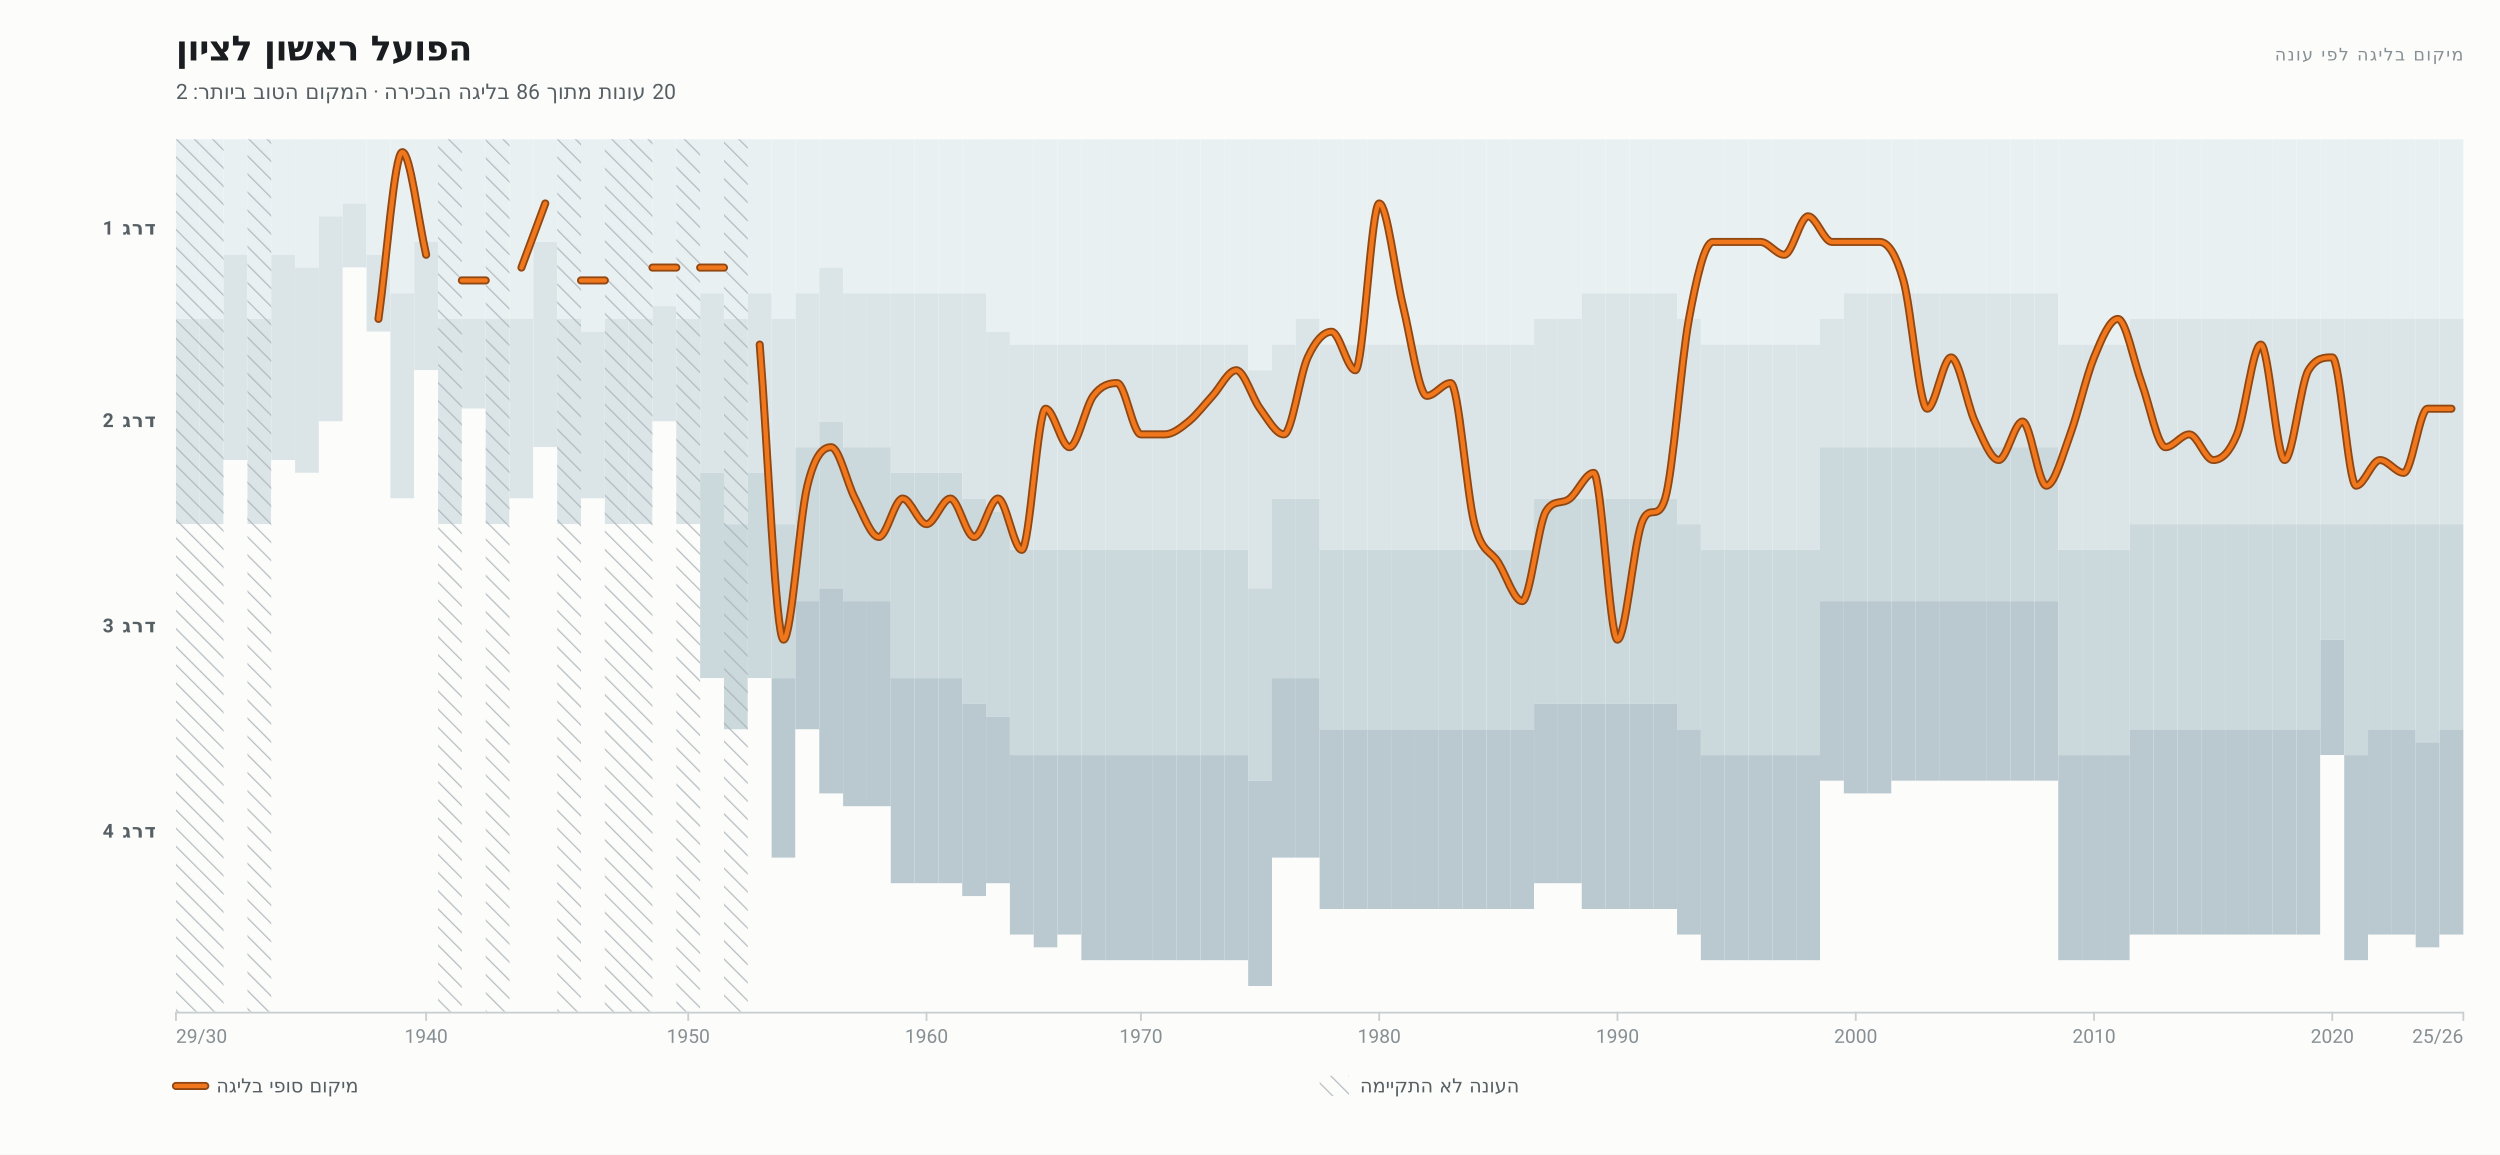
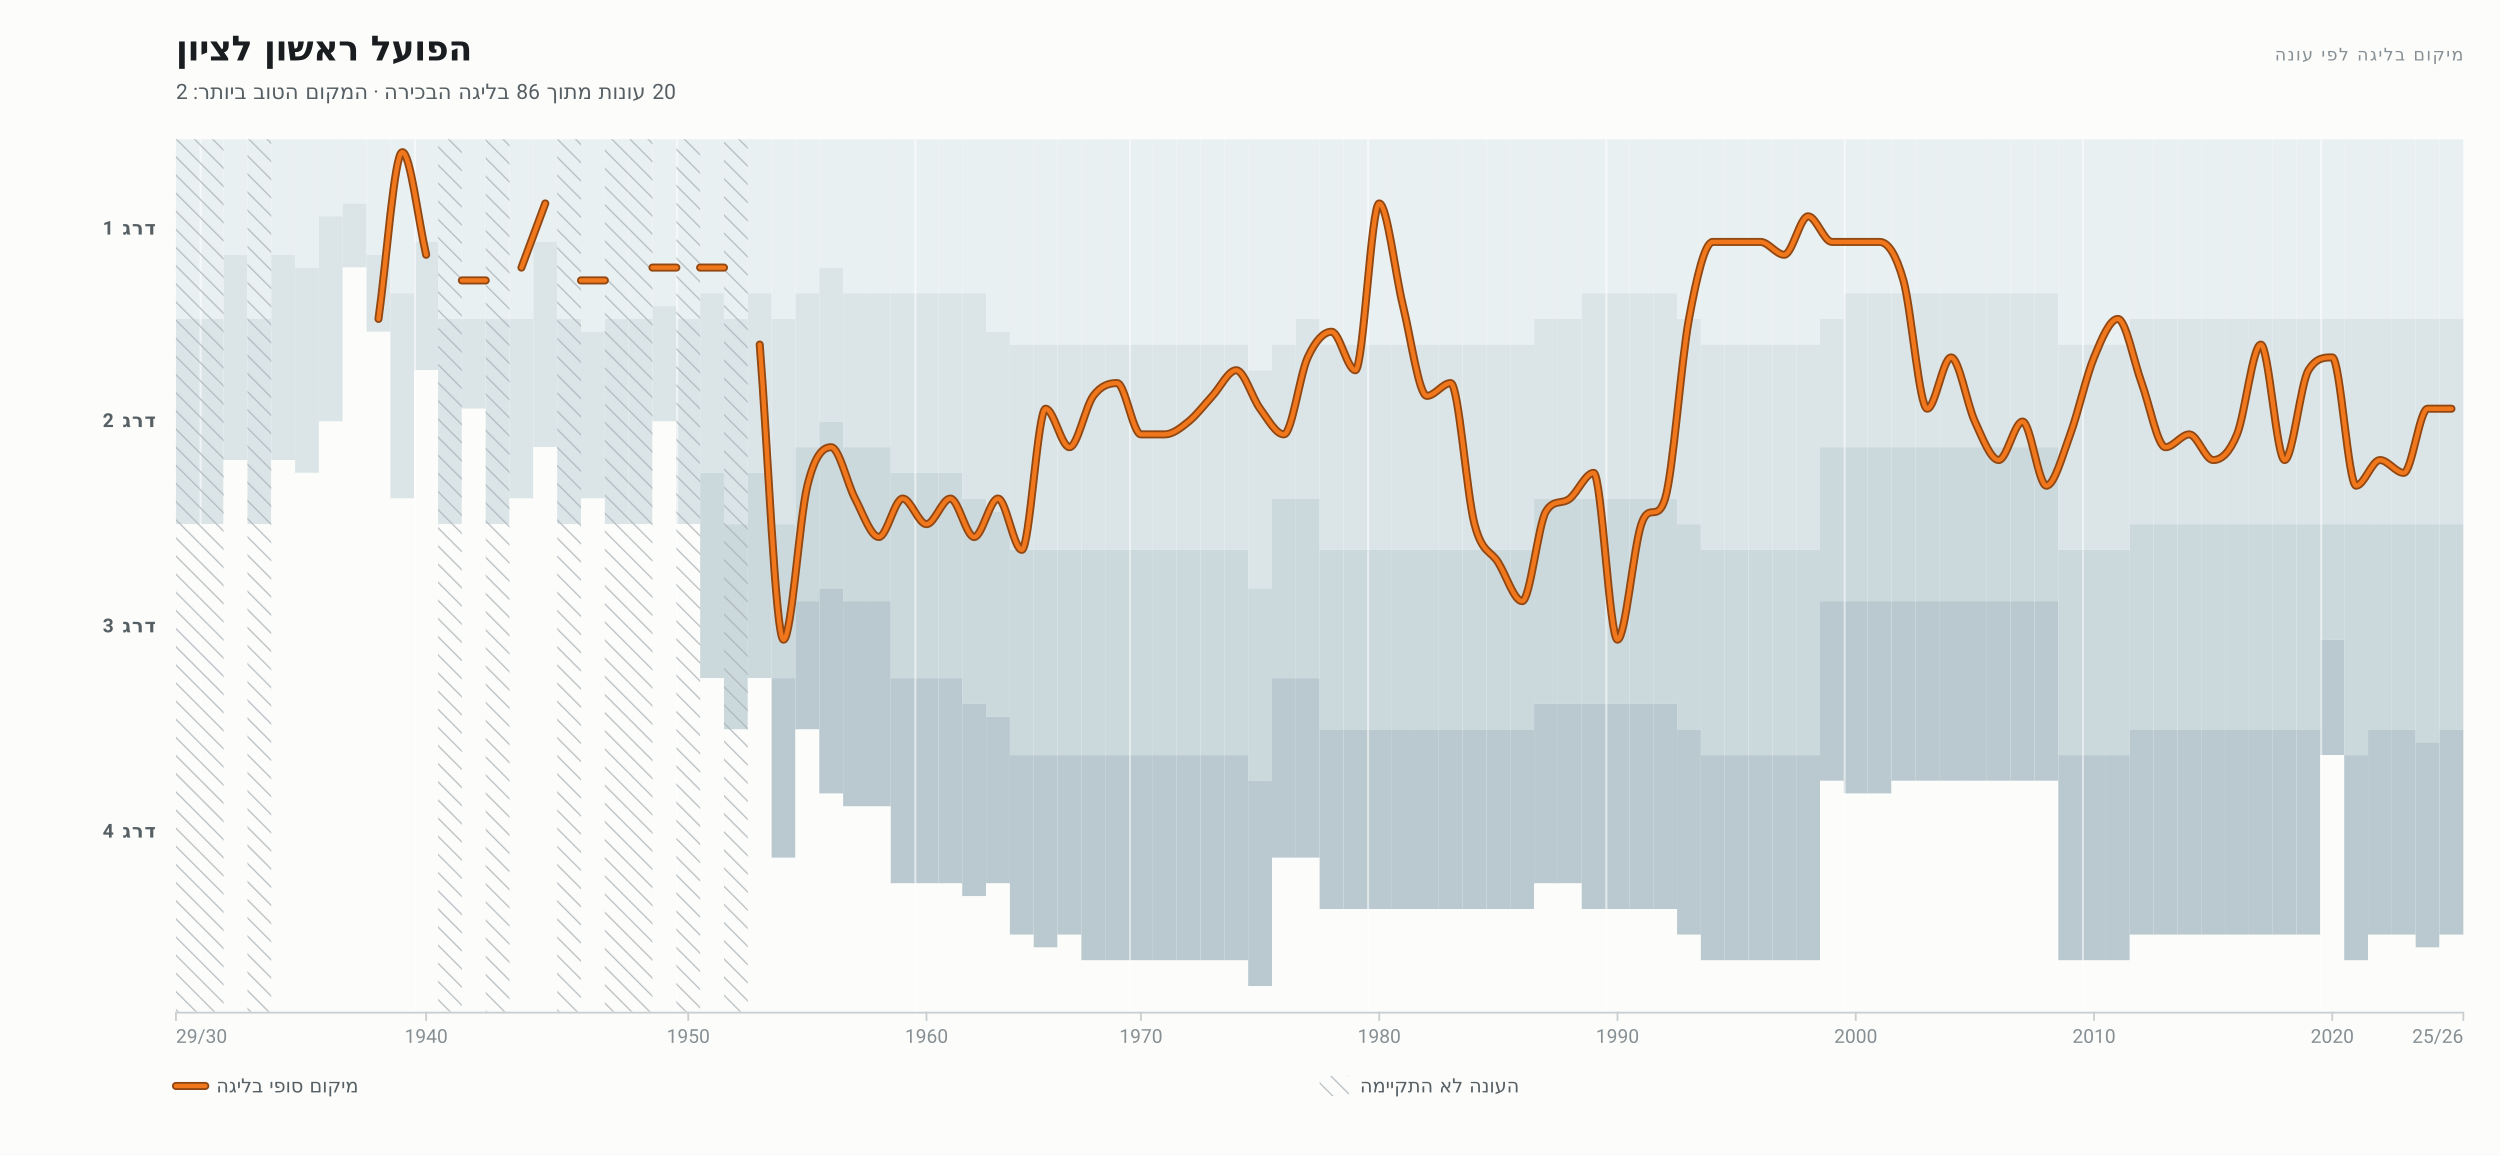
<svg xmlns="http://www.w3.org/2000/svg" width="1364" height="630" viewBox="0 0 1364 630" font-family="ui-sans-serif, -apple-system, 'Segoe UI', Roboto, 'DejaVu Sans', 'Liberation Sans', sans-serif" role="img" aria-label="הפועל ראשון לציון, 1929/1930 – 2025/2026">
  <style>
  .bg{fill:#FCFCFB} .ink{fill:#1A1D1F} .ink2{fill:#565F63}
  .ink3{fill:#868F93} .rule{stroke:#C9CFD1}
  .line,.casing{fill:none;stroke-linecap:round;stroke-linejoin:round}
  .casing{stroke:#914711;stroke-width:4.4}
  .line{stroke:#F1771D;stroke-width:2.4}
  .champ{fill:#A06A0A}
+   .grid{stroke:#FFFFFF;stroke-opacity:0.55;stroke-width:1;fill:none}
</style>
  <defs>
    <pattern id="notplayed" width="7" height="7" patternUnits="userSpaceOnUse" patternTransform="rotate(-45)">
      <line x1="0" y1="0" x2="0" y2="7" stroke="#A9B2B6" stroke-width="1.4" />
    </pattern>
    <pattern id="uncovered" width="5" height="5" patternUnits="userSpaceOnUse">
      <circle cx="1.4" cy="1.4" r="1" fill="#A9B2B6" />
    </pattern>
    <pattern id="stopped" width="4" height="4" patternUnits="userSpaceOnUse">
      <rect width="4" height="2" fill="#A9B2B6" fill-opacity=".55" />
    </pattern>
    <pattern id="notier" width="4" height="4" patternUnits="userSpaceOnUse">
      <rect width="4" height="4" fill="#FCFCFB" />
    </pattern>
  </defs>
  <rect class="bg" width="1364" height="630" />
  <rect x="96" y="76" width="13" height="98" fill="#E9F0F2" />
  <rect x="96" y="174" width="13" height="112" fill="#DBE5E8" />
  <rect x="96" y="286" width="13" height="266" fill="url(#notier)" />
  <rect x="109" y="76" width="13" height="98" fill="#E9F0F2" />
  <rect x="109" y="174" width="13" height="112" fill="#DBE5E8" />
  <rect x="109" y="286" width="13" height="266" fill="url(#notier)" />
  <rect x="122" y="76" width="13" height="63" fill="#E9F0F2" />
  <rect x="122" y="139" width="13" height="112" fill="#DBE5E8" />
  <rect x="122" y="251" width="13" height="301" fill="url(#notier)" />
  <rect x="135" y="76" width="13" height="98" fill="#E9F0F2" />
  <rect x="135" y="174" width="13" height="112" fill="#DBE5E8" />
  <rect x="135" y="286" width="13" height="266" fill="url(#notier)" />
  <rect x="148" y="76" width="13" height="63" fill="#E9F0F2" />
  <rect x="148" y="139" width="13" height="112" fill="#DBE5E8" />
  <rect x="148" y="251" width="13" height="301" fill="url(#notier)" />
  <rect x="161" y="76" width="13" height="70" fill="#E9F0F2" />
  <rect x="161" y="146" width="13" height="112" fill="#DBE5E8" />
  <rect x="161" y="258" width="13" height="294" fill="url(#notier)" />
  <rect x="174" y="76" width="13" height="42" fill="#E9F0F2" />
  <rect x="174" y="118" width="13" height="112" fill="#DBE5E8" />
  <rect x="174" y="230" width="13" height="322" fill="url(#notier)" />
  <rect x="187" y="76" width="13" height="35" fill="#E9F0F2" />
  <rect x="187" y="111" width="13" height="35" fill="#DBE5E8" />
  <rect x="187" y="146" width="13" height="406" fill="url(#notier)" />
  <rect x="200" y="76" width="13" height="63" fill="#E9F0F2" />
  <rect x="200" y="139" width="13" height="42" fill="#DBE5E8" />
  <rect x="200" y="181" width="13" height="371" fill="url(#notier)" />
  <rect x="213" y="76" width="13" height="84" fill="#E9F0F2" />
  <rect x="213" y="160" width="13" height="112" fill="#DBE5E8" />
  <rect x="213" y="272" width="13" height="280" fill="url(#notier)" />
  <rect x="226" y="76" width="13" height="56" fill="#E9F0F2" />
  <rect x="226" y="132" width="13" height="70" fill="#DBE5E8" />
  <rect x="226" y="202" width="13" height="350" fill="url(#notier)" />
  <rect x="239" y="76" width="13" height="98" fill="#E9F0F2" />
  <rect x="239" y="174" width="13" height="112" fill="#DBE5E8" />
  <rect x="239" y="286" width="13" height="266" fill="url(#notier)" />
  <rect x="252" y="76" width="13" height="98" fill="#E9F0F2" />
  <rect x="252" y="174" width="13" height="49" fill="#DBE5E8" />
  <rect x="252" y="223" width="13" height="329" fill="url(#notier)" />
  <rect x="265" y="76" width="13" height="98" fill="#E9F0F2" />
  <rect x="265" y="174" width="13" height="112" fill="#DBE5E8" />
  <rect x="265" y="286" width="13" height="266" fill="url(#notier)" />
  <rect x="278" y="76" width="13" height="98" fill="#E9F0F2" />
  <rect x="278" y="174" width="13" height="98" fill="#DBE5E8" />
  <rect x="278" y="272" width="13" height="280" fill="url(#notier)" />
  <rect x="291" y="76" width="13" height="56" fill="#E9F0F2" />
  <rect x="291" y="132" width="13" height="112" fill="#DBE5E8" />
  <rect x="291" y="244" width="13" height="308" fill="url(#notier)" />
  <rect x="304" y="76" width="13" height="98" fill="#E9F0F2" />
  <rect x="304" y="174" width="13" height="112" fill="#DBE5E8" />
  <rect x="304" y="286" width="13" height="266" fill="url(#notier)" />
  <rect x="317" y="76" width="13" height="105" fill="#E9F0F2" />
  <rect x="317" y="181" width="13" height="91" fill="#DBE5E8" />
  <rect x="317" y="272" width="13" height="280" fill="url(#notier)" />
  <rect x="330" y="76" width="13" height="98" fill="#E9F0F2" />
  <rect x="330" y="174" width="13" height="112" fill="#DBE5E8" />
  <rect x="330" y="286" width="13" height="266" fill="url(#notier)" />
  <rect x="343" y="76" width="13" height="98" fill="#E9F0F2" />
  <rect x="343" y="174" width="13" height="112" fill="#DBE5E8" />
  <rect x="343" y="286" width="13" height="266" fill="url(#notier)" />
  <rect x="356" y="76" width="13" height="91" fill="#E9F0F2" />
  <rect x="356" y="167" width="13" height="63" fill="#DBE5E8" />
  <rect x="356" y="230" width="13" height="322" fill="url(#notier)" />
  <rect x="369" y="76" width="13" height="98" fill="#E9F0F2" />
  <rect x="369" y="174" width="13" height="112" fill="#DBE5E8" />
  <rect x="369" y="286" width="13" height="266" fill="url(#notier)" />
  <rect x="382" y="76" width="13" height="84" fill="#E9F0F2" />
  <rect x="382" y="160" width="13" height="98" fill="#DBE5E8" />
  <rect x="382" y="258" width="13" height="112" fill="#CBD8DC" />
  <rect x="382" y="370" width="13" height="182" fill="url(#notier)" />
  <rect x="395" y="76" width="13" height="98" fill="#E9F0F2" />
  <rect x="395" y="174" width="13" height="112" fill="#DBE5E8" />
  <rect x="395" y="286" width="13" height="112" fill="#CBD8DC" />
  <rect x="395" y="398" width="13" height="154" fill="url(#notier)" />
  <rect x="408" y="76" width="13" height="84" fill="#E9F0F2" />
  <rect x="408" y="160" width="13" height="98" fill="#DBE5E8" />
  <rect x="408" y="258" width="13" height="112" fill="#CBD8DC" />
  <rect x="408" y="370" width="13" height="182" fill="url(#notier)" />
  <rect x="421" y="76" width="13" height="98" fill="#E9F0F2" />
  <rect x="421" y="174" width="13" height="112" fill="#DBE5E8" />
  <rect x="421" y="286" width="13" height="84" fill="#CBD8DC" />
  <rect x="421" y="370" width="13" height="98" fill="#B9C9CF" />
  <rect x="421" y="468" width="13" height="84" fill="url(#notier)" />
  <rect x="434" y="76" width="13" height="84" fill="#E9F0F2" />
  <rect x="434" y="160" width="13" height="84" fill="#DBE5E8" />
  <rect x="434" y="244" width="13" height="84" fill="#CBD8DC" />
  <rect x="434" y="328" width="13" height="70" fill="#B9C9CF" />
  <rect x="434" y="398" width="13" height="154" fill="url(#notier)" />
  <rect x="447" y="76" width="13" height="70" fill="#E9F0F2" />
  <rect x="447" y="146" width="13" height="84" fill="#DBE5E8" />
  <rect x="447" y="230" width="13" height="91" fill="#CBD8DC" />
  <rect x="447" y="321" width="13" height="112" fill="#B9C9CF" />
  <rect x="447" y="433" width="13" height="119" fill="url(#notier)" />
  <rect x="460" y="76" width="13" height="84" fill="#E9F0F2" />
  <rect x="460" y="160" width="13" height="84" fill="#DBE5E8" />
  <rect x="460" y="244" width="13" height="84" fill="#CBD8DC" />
  <rect x="460" y="328" width="13" height="112" fill="#B9C9CF" />
  <rect x="460" y="440" width="13" height="112" fill="url(#notier)" />
  <rect x="473" y="76" width="13" height="84" fill="#E9F0F2" />
  <rect x="473" y="160" width="13" height="84" fill="#DBE5E8" />
  <rect x="473" y="244" width="13" height="84" fill="#CBD8DC" />
  <rect x="473" y="328" width="13" height="112" fill="#B9C9CF" />
  <rect x="473" y="440" width="13" height="112" fill="url(#notier)" />
  <rect x="486" y="76" width="13" height="84" fill="#E9F0F2" />
  <rect x="486" y="160" width="13" height="98" fill="#DBE5E8" />
  <rect x="486" y="258" width="13" height="112" fill="#CBD8DC" />
  <rect x="486" y="370" width="13" height="112" fill="#B9C9CF" />
  <rect x="486" y="482" width="13" height="70" fill="url(#notier)" />
  <rect x="499" y="76" width="13" height="84" fill="#E9F0F2" />
  <rect x="499" y="160" width="13" height="98" fill="#DBE5E8" />
  <rect x="499" y="258" width="13" height="112" fill="#CBD8DC" />
  <rect x="499" y="370" width="13" height="112" fill="#B9C9CF" />
  <rect x="499" y="482" width="13" height="70" fill="url(#notier)" />
  <rect x="512" y="76" width="13" height="84" fill="#E9F0F2" />
  <rect x="512" y="160" width="13" height="98" fill="#DBE5E8" />
  <rect x="512" y="258" width="13" height="112" fill="#CBD8DC" />
  <rect x="512" y="370" width="13" height="112" fill="#B9C9CF" />
  <rect x="512" y="482" width="13" height="70" fill="url(#notier)" />
  <rect x="525" y="76" width="13" height="84" fill="#E9F0F2" />
  <rect x="525" y="160" width="13" height="112" fill="#DBE5E8" />
  <rect x="525" y="272" width="13" height="112" fill="#CBD8DC" />
  <rect x="525" y="384" width="13" height="105" fill="#B9C9CF" />
  <rect x="525" y="489" width="13" height="63" fill="url(#notier)" />
  <rect x="538" y="76" width="13" height="105" fill="#E9F0F2" />
  <rect x="538" y="181" width="13" height="98" fill="#DBE5E8" />
  <rect x="538" y="279" width="13" height="112" fill="#CBD8DC" />
  <rect x="538" y="391" width="13" height="91" fill="#B9C9CF" />
  <rect x="538" y="482" width="13" height="70" fill="url(#notier)" />
  <rect x="551" y="76" width="13" height="112" fill="#E9F0F2" />
  <rect x="551" y="188" width="13" height="112" fill="#DBE5E8" />
  <rect x="551" y="300" width="13" height="112" fill="#CBD8DC" />
  <rect x="551" y="412" width="13" height="98" fill="#B9C9CF" />
  <rect x="551" y="510" width="13" height="42" fill="url(#notier)" />
  <rect x="564" y="76" width="13" height="112" fill="#E9F0F2" />
  <rect x="564" y="188" width="13" height="112" fill="#DBE5E8" />
  <rect x="564" y="300" width="13" height="112" fill="#CBD8DC" />
  <rect x="564" y="412" width="13" height="105" fill="#B9C9CF" />
  <rect x="564" y="517" width="13" height="35" fill="url(#notier)" />
  <rect x="577" y="76" width="13" height="112" fill="#E9F0F2" />
  <rect x="577" y="188" width="13" height="112" fill="#DBE5E8" />
  <rect x="577" y="300" width="13" height="112" fill="#CBD8DC" />
  <rect x="577" y="412" width="13" height="98" fill="#B9C9CF" />
  <rect x="577" y="510" width="13" height="42" fill="url(#notier)" />
  <rect x="590" y="76" width="13" height="112" fill="#E9F0F2" />
  <rect x="590" y="188" width="13" height="112" fill="#DBE5E8" />
  <rect x="590" y="300" width="13" height="112" fill="#CBD8DC" />
  <rect x="590" y="412" width="13" height="112" fill="#B9C9CF" />
  <rect x="590" y="524" width="13" height="28" fill="url(#notier)" />
  <rect x="603" y="76" width="13" height="112" fill="#E9F0F2" />
  <rect x="603" y="188" width="13" height="112" fill="#DBE5E8" />
  <rect x="603" y="300" width="13" height="112" fill="#CBD8DC" />
  <rect x="603" y="412" width="13" height="112" fill="#B9C9CF" />
  <rect x="603" y="524" width="13" height="28" fill="url(#notier)" />
  <rect x="616" y="76" width="13" height="112" fill="#E9F0F2" />
  <rect x="616" y="188" width="13" height="112" fill="#DBE5E8" />
  <rect x="616" y="300" width="13" height="112" fill="#CBD8DC" />
  <rect x="616" y="412" width="13" height="112" fill="#B9C9CF" />
  <rect x="616" y="524" width="13" height="28" fill="url(#notier)" />
  <rect x="629" y="76" width="13" height="112" fill="#E9F0F2" />
  <rect x="629" y="188" width="13" height="112" fill="#DBE5E8" />
  <rect x="629" y="300" width="13" height="112" fill="#CBD8DC" />
  <rect x="629" y="412" width="13" height="112" fill="#B9C9CF" />
  <rect x="629" y="524" width="13" height="28" fill="url(#notier)" />
  <rect x="642" y="76" width="13" height="112" fill="#E9F0F2" />
  <rect x="642" y="188" width="13" height="112" fill="#DBE5E8" />
  <rect x="642" y="300" width="13" height="112" fill="#CBD8DC" />
  <rect x="642" y="412" width="13" height="112" fill="#B9C9CF" />
  <rect x="642" y="524" width="13" height="28" fill="url(#notier)" />
  <rect x="655" y="76" width="13" height="112" fill="#E9F0F2" />
  <rect x="655" y="188" width="13" height="112" fill="#DBE5E8" />
  <rect x="655" y="300" width="13" height="112" fill="#CBD8DC" />
  <rect x="655" y="412" width="13" height="112" fill="#B9C9CF" />
  <rect x="655" y="524" width="13" height="28" fill="url(#notier)" />
  <rect x="668" y="76" width="13" height="112" fill="#E9F0F2" />
  <rect x="668" y="188" width="13" height="112" fill="#DBE5E8" />
  <rect x="668" y="300" width="13" height="112" fill="#CBD8DC" />
  <rect x="668" y="412" width="13" height="112" fill="#B9C9CF" />
  <rect x="668" y="524" width="13" height="28" fill="url(#notier)" />
  <rect x="681" y="76" width="13" height="126" fill="#E9F0F2" />
  <rect x="681" y="202" width="13" height="119" fill="#DBE5E8" />
  <rect x="681" y="321" width="13" height="105" fill="#CBD8DC" />
  <rect x="681" y="426" width="13" height="112" fill="#B9C9CF" />
  <rect x="681" y="538" width="13" height="14" fill="url(#notier)" />
  <rect x="694" y="76" width="13" height="112" fill="#E9F0F2" />
  <rect x="694" y="188" width="13" height="84" fill="#DBE5E8" />
  <rect x="694" y="272" width="13" height="98" fill="#CBD8DC" />
  <rect x="694" y="370" width="13" height="98" fill="#B9C9CF" />
  <rect x="694" y="468" width="13" height="84" fill="url(#notier)" />
  <rect x="707" y="76" width="13" height="98" fill="#E9F0F2" />
  <rect x="707" y="174" width="13" height="98" fill="#DBE5E8" />
  <rect x="707" y="272" width="13" height="98" fill="#CBD8DC" />
  <rect x="707" y="370" width="13" height="98" fill="#B9C9CF" />
  <rect x="707" y="468" width="13" height="84" fill="url(#notier)" />
  <rect x="720" y="76" width="13" height="112" fill="#E9F0F2" />
  <rect x="720" y="188" width="13" height="112" fill="#DBE5E8" />
  <rect x="720" y="300" width="13" height="98" fill="#CBD8DC" />
  <rect x="720" y="398" width="13" height="98" fill="#B9C9CF" />
  <rect x="720" y="496" width="13" height="56" fill="url(#notier)" />
  <rect x="733" y="76" width="13" height="112" fill="#E9F0F2" />
  <rect x="733" y="188" width="13" height="112" fill="#DBE5E8" />
  <rect x="733" y="300" width="13" height="98" fill="#CBD8DC" />
  <rect x="733" y="398" width="13" height="98" fill="#B9C9CF" />
  <rect x="733" y="496" width="13" height="56" fill="url(#notier)" />
  <rect x="746" y="76" width="13" height="112" fill="#E9F0F2" />
  <rect x="746" y="188" width="13" height="112" fill="#DBE5E8" />
  <rect x="746" y="300" width="13" height="98" fill="#CBD8DC" />
  <rect x="746" y="398" width="13" height="98" fill="#B9C9CF" />
  <rect x="746" y="496" width="13" height="56" fill="url(#notier)" />
  <rect x="759" y="76" width="13" height="112" fill="#E9F0F2" />
  <rect x="759" y="188" width="13" height="112" fill="#DBE5E8" />
  <rect x="759" y="300" width="13" height="98" fill="#CBD8DC" />
  <rect x="759" y="398" width="13" height="98" fill="#B9C9CF" />
  <rect x="759" y="496" width="13" height="56" fill="url(#notier)" />
  <rect x="772" y="76" width="13" height="112" fill="#E9F0F2" />
  <rect x="772" y="188" width="13" height="112" fill="#DBE5E8" />
  <rect x="772" y="300" width="13" height="98" fill="#CBD8DC" />
  <rect x="772" y="398" width="13" height="98" fill="#B9C9CF" />
  <rect x="772" y="496" width="13" height="56" fill="url(#notier)" />
  <rect x="785" y="76" width="13" height="112" fill="#E9F0F2" />
  <rect x="785" y="188" width="13" height="112" fill="#DBE5E8" />
  <rect x="785" y="300" width="13" height="98" fill="#CBD8DC" />
  <rect x="785" y="398" width="13" height="98" fill="#B9C9CF" />
  <rect x="785" y="496" width="13" height="56" fill="url(#notier)" />
  <rect x="798" y="76" width="13" height="112" fill="#E9F0F2" />
  <rect x="798" y="188" width="13" height="112" fill="#DBE5E8" />
  <rect x="798" y="300" width="13" height="98" fill="#CBD8DC" />
  <rect x="798" y="398" width="13" height="98" fill="#B9C9CF" />
  <rect x="798" y="496" width="13" height="56" fill="url(#notier)" />
  <rect x="811" y="76" width="13" height="112" fill="#E9F0F2" />
  <rect x="811" y="188" width="13" height="112" fill="#DBE5E8" />
  <rect x="811" y="300" width="13" height="98" fill="#CBD8DC" />
  <rect x="811" y="398" width="13" height="98" fill="#B9C9CF" />
  <rect x="811" y="496" width="13" height="56" fill="url(#notier)" />
  <rect x="824" y="76" width="13" height="112" fill="#E9F0F2" />
  <rect x="824" y="188" width="13" height="112" fill="#DBE5E8" />
  <rect x="824" y="300" width="13" height="98" fill="#CBD8DC" />
  <rect x="824" y="398" width="13" height="98" fill="#B9C9CF" />
  <rect x="824" y="496" width="13" height="56" fill="url(#notier)" />
  <rect x="837" y="76" width="13" height="98" fill="#E9F0F2" />
  <rect x="837" y="174" width="13" height="98" fill="#DBE5E8" />
  <rect x="837" y="272" width="13" height="112" fill="#CBD8DC" />
  <rect x="837" y="384" width="13" height="98" fill="#B9C9CF" />
  <rect x="837" y="482" width="13" height="70" fill="url(#notier)" />
  <rect x="850" y="76" width="13" height="98" fill="#E9F0F2" />
  <rect x="850" y="174" width="13" height="98" fill="#DBE5E8" />
  <rect x="850" y="272" width="13" height="112" fill="#CBD8DC" />
  <rect x="850" y="384" width="13" height="98" fill="#B9C9CF" />
  <rect x="850" y="482" width="13" height="70" fill="url(#notier)" />
  <rect x="863" y="76" width="13" height="84" fill="#E9F0F2" />
  <rect x="863" y="160" width="13" height="112" fill="#DBE5E8" />
  <rect x="863" y="272" width="13" height="112" fill="#CBD8DC" />
  <rect x="863" y="384" width="13" height="112" fill="#B9C9CF" />
  <rect x="863" y="496" width="13" height="56" fill="url(#notier)" />
  <rect x="876" y="76" width="13" height="84" fill="#E9F0F2" />
  <rect x="876" y="160" width="13" height="112" fill="#DBE5E8" />
  <rect x="876" y="272" width="13" height="112" fill="#CBD8DC" />
  <rect x="876" y="384" width="13" height="112" fill="#B9C9CF" />
  <rect x="876" y="496" width="13" height="56" fill="url(#notier)" />
  <rect x="889" y="76" width="13" height="84" fill="#E9F0F2" />
  <rect x="889" y="160" width="13" height="112" fill="#DBE5E8" />
  <rect x="889" y="272" width="13" height="112" fill="#CBD8DC" />
  <rect x="889" y="384" width="13" height="112" fill="#B9C9CF" />
  <rect x="889" y="496" width="13" height="56" fill="url(#notier)" />
  <rect x="902" y="76" width="13" height="84" fill="#E9F0F2" />
  <rect x="902" y="160" width="13" height="112" fill="#DBE5E8" />
  <rect x="902" y="272" width="13" height="112" fill="#CBD8DC" />
  <rect x="902" y="384" width="13" height="112" fill="#B9C9CF" />
  <rect x="902" y="496" width="13" height="56" fill="url(#notier)" />
  <rect x="915" y="76" width="13" height="98" fill="#E9F0F2" />
  <rect x="915" y="174" width="13" height="112" fill="#DBE5E8" />
  <rect x="915" y="286" width="13" height="112" fill="#CBD8DC" />
  <rect x="915" y="398" width="13" height="112" fill="#B9C9CF" />
  <rect x="915" y="510" width="13" height="42" fill="url(#notier)" />
  <rect x="928" y="76" width="13" height="112" fill="#E9F0F2" />
  <rect x="928" y="188" width="13" height="112" fill="#DBE5E8" />
  <rect x="928" y="300" width="13" height="112" fill="#CBD8DC" />
  <rect x="928" y="412" width="13" height="112" fill="#B9C9CF" />
  <rect x="928" y="524" width="13" height="28" fill="url(#notier)" />
  <rect x="941" y="76" width="13" height="112" fill="#E9F0F2" />
  <rect x="941" y="188" width="13" height="112" fill="#DBE5E8" />
  <rect x="941" y="300" width="13" height="112" fill="#CBD8DC" />
  <rect x="941" y="412" width="13" height="112" fill="#B9C9CF" />
  <rect x="941" y="524" width="13" height="28" fill="url(#notier)" />
  <rect x="954" y="76" width="13" height="112" fill="#E9F0F2" />
  <rect x="954" y="188" width="13" height="112" fill="#DBE5E8" />
  <rect x="954" y="300" width="13" height="112" fill="#CBD8DC" />
  <rect x="954" y="412" width="13" height="112" fill="#B9C9CF" />
  <rect x="954" y="524" width="13" height="28" fill="url(#notier)" />
  <rect x="967" y="76" width="13" height="112" fill="#E9F0F2" />
  <rect x="967" y="188" width="13" height="112" fill="#DBE5E8" />
  <rect x="967" y="300" width="13" height="112" fill="#CBD8DC" />
  <rect x="967" y="412" width="13" height="112" fill="#B9C9CF" />
  <rect x="967" y="524" width="13" height="28" fill="url(#notier)" />
  <rect x="980" y="76" width="13" height="112" fill="#E9F0F2" />
  <rect x="980" y="188" width="13" height="112" fill="#DBE5E8" />
  <rect x="980" y="300" width="13" height="112" fill="#CBD8DC" />
  <rect x="980" y="412" width="13" height="112" fill="#B9C9CF" />
  <rect x="980" y="524" width="13" height="28" fill="url(#notier)" />
  <rect x="993" y="76" width="13" height="98" fill="#E9F0F2" />
  <rect x="993" y="174" width="13" height="70" fill="#DBE5E8" />
  <rect x="993" y="244" width="13" height="84" fill="#CBD8DC" />
  <rect x="993" y="328" width="13" height="98" fill="#B9C9CF" />
  <rect x="993" y="426" width="13" height="126" fill="url(#notier)" />
  <rect x="1006" y="76" width="13" height="84" fill="#E9F0F2" />
  <rect x="1006" y="160" width="13" height="84" fill="#DBE5E8" />
  <rect x="1006" y="244" width="13" height="84" fill="#CBD8DC" />
  <rect x="1006" y="328" width="13" height="105" fill="#B9C9CF" />
  <rect x="1006" y="433" width="13" height="119" fill="url(#notier)" />
  <rect x="1019" y="76" width="13" height="84" fill="#E9F0F2" />
  <rect x="1019" y="160" width="13" height="84" fill="#DBE5E8" />
  <rect x="1019" y="244" width="13" height="84" fill="#CBD8DC" />
  <rect x="1019" y="328" width="13" height="105" fill="#B9C9CF" />
  <rect x="1019" y="433" width="13" height="119" fill="url(#notier)" />
  <rect x="1032" y="76" width="13" height="84" fill="#E9F0F2" />
  <rect x="1032" y="160" width="13" height="84" fill="#DBE5E8" />
  <rect x="1032" y="244" width="13" height="84" fill="#CBD8DC" />
  <rect x="1032" y="328" width="13" height="98" fill="#B9C9CF" />
  <rect x="1032" y="426" width="13" height="126" fill="url(#notier)" />
  <rect x="1045" y="76" width="13" height="84" fill="#E9F0F2" />
  <rect x="1045" y="160" width="13" height="84" fill="#DBE5E8" />
  <rect x="1045" y="244" width="13" height="84" fill="#CBD8DC" />
  <rect x="1045" y="328" width="13" height="98" fill="#B9C9CF" />
  <rect x="1045" y="426" width="13" height="126" fill="url(#notier)" />
  <rect x="1058" y="76" width="13" height="84" fill="#E9F0F2" />
  <rect x="1058" y="160" width="13" height="84" fill="#DBE5E8" />
  <rect x="1058" y="244" width="13" height="84" fill="#CBD8DC" />
  <rect x="1058" y="328" width="13" height="98" fill="#B9C9CF" />
  <rect x="1058" y="426" width="13" height="126" fill="url(#notier)" />
  <rect x="1071" y="76" width="13" height="84" fill="#E9F0F2" />
  <rect x="1071" y="160" width="13" height="84" fill="#DBE5E8" />
  <rect x="1071" y="244" width="13" height="84" fill="#CBD8DC" />
  <rect x="1071" y="328" width="13" height="98" fill="#B9C9CF" />
  <rect x="1071" y="426" width="13" height="126" fill="url(#notier)" />
  <rect x="1084" y="76" width="13" height="84" fill="#E9F0F2" />
  <rect x="1084" y="160" width="13" height="84" fill="#DBE5E8" />
  <rect x="1084" y="244" width="13" height="84" fill="#CBD8DC" />
  <rect x="1084" y="328" width="13" height="98" fill="#B9C9CF" />
  <rect x="1084" y="426" width="13" height="126" fill="url(#notier)" />
  <rect x="1097" y="76" width="13" height="84" fill="#E9F0F2" />
  <rect x="1097" y="160" width="13" height="84" fill="#DBE5E8" />
  <rect x="1097" y="244" width="13" height="84" fill="#CBD8DC" />
  <rect x="1097" y="328" width="13" height="98" fill="#B9C9CF" />
  <rect x="1097" y="426" width="13" height="126" fill="url(#notier)" />
  <rect x="1110" y="76" width="13" height="84" fill="#E9F0F2" />
  <rect x="1110" y="160" width="13" height="84" fill="#DBE5E8" />
  <rect x="1110" y="244" width="13" height="84" fill="#CBD8DC" />
  <rect x="1110" y="328" width="13" height="98" fill="#B9C9CF" />
  <rect x="1110" y="426" width="13" height="126" fill="url(#notier)" />
  <rect x="1123" y="76" width="13" height="112" fill="#E9F0F2" />
  <rect x="1123" y="188" width="13" height="112" fill="#DBE5E8" />
  <rect x="1123" y="300" width="13" height="112" fill="#CBD8DC" />
  <rect x="1123" y="412" width="13" height="112" fill="#B9C9CF" />
  <rect x="1123" y="524" width="13" height="28" fill="url(#notier)" />
  <rect x="1136" y="76" width="13" height="112" fill="#E9F0F2" />
  <rect x="1136" y="188" width="13" height="112" fill="#DBE5E8" />
  <rect x="1136" y="300" width="13" height="112" fill="#CBD8DC" />
  <rect x="1136" y="412" width="13" height="112" fill="#B9C9CF" />
  <rect x="1136" y="524" width="13" height="28" fill="url(#notier)" />
  <rect x="1149" y="76" width="13" height="112" fill="#E9F0F2" />
  <rect x="1149" y="188" width="13" height="112" fill="#DBE5E8" />
  <rect x="1149" y="300" width="13" height="112" fill="#CBD8DC" />
  <rect x="1149" y="412" width="13" height="112" fill="#B9C9CF" />
  <rect x="1149" y="524" width="13" height="28" fill="url(#notier)" />
  <rect x="1162" y="76" width="13" height="98" fill="#E9F0F2" />
  <rect x="1162" y="174" width="13" height="112" fill="#DBE5E8" />
  <rect x="1162" y="286" width="13" height="112" fill="#CBD8DC" />
  <rect x="1162" y="398" width="13" height="112" fill="#B9C9CF" />
  <rect x="1162" y="510" width="13" height="42" fill="url(#notier)" />
  <rect x="1175" y="76" width="13" height="98" fill="#E9F0F2" />
  <rect x="1175" y="174" width="13" height="112" fill="#DBE5E8" />
  <rect x="1175" y="286" width="13" height="112" fill="#CBD8DC" />
  <rect x="1175" y="398" width="13" height="112" fill="#B9C9CF" />
  <rect x="1175" y="510" width="13" height="42" fill="url(#notier)" />
  <rect x="1188" y="76" width="13" height="98" fill="#E9F0F2" />
  <rect x="1188" y="174" width="13" height="112" fill="#DBE5E8" />
  <rect x="1188" y="286" width="13" height="112" fill="#CBD8DC" />
  <rect x="1188" y="398" width="13" height="112" fill="#B9C9CF" />
  <rect x="1188" y="510" width="13" height="42" fill="url(#notier)" />
  <rect x="1201" y="76" width="13" height="98" fill="#E9F0F2" />
  <rect x="1201" y="174" width="13" height="112" fill="#DBE5E8" />
  <rect x="1201" y="286" width="13" height="112" fill="#CBD8DC" />
  <rect x="1201" y="398" width="13" height="112" fill="#B9C9CF" />
  <rect x="1201" y="510" width="13" height="42" fill="url(#notier)" />
  <rect x="1214" y="76" width="13" height="98" fill="#E9F0F2" />
  <rect x="1214" y="174" width="13" height="112" fill="#DBE5E8" />
  <rect x="1214" y="286" width="13" height="112" fill="#CBD8DC" />
  <rect x="1214" y="398" width="13" height="112" fill="#B9C9CF" />
  <rect x="1214" y="510" width="13" height="42" fill="url(#notier)" />
  <rect x="1227" y="76" width="13" height="98" fill="#E9F0F2" />
  <rect x="1227" y="174" width="13" height="112" fill="#DBE5E8" />
  <rect x="1227" y="286" width="13" height="112" fill="#CBD8DC" />
  <rect x="1227" y="398" width="13" height="112" fill="#B9C9CF" />
  <rect x="1227" y="510" width="13" height="42" fill="url(#notier)" />
  <rect x="1240" y="76" width="13" height="98" fill="#E9F0F2" />
  <rect x="1240" y="174" width="13" height="112" fill="#DBE5E8" />
  <rect x="1240" y="286" width="13" height="112" fill="#CBD8DC" />
  <rect x="1240" y="398" width="13" height="112" fill="#B9C9CF" />
  <rect x="1240" y="510" width="13" height="42" fill="url(#notier)" />
  <rect x="1253" y="76" width="13" height="98" fill="#E9F0F2" />
  <rect x="1253" y="174" width="13" height="112" fill="#DBE5E8" />
  <rect x="1253" y="286" width="13" height="112" fill="#CBD8DC" />
  <rect x="1253" y="398" width="13" height="112" fill="#B9C9CF" />
  <rect x="1253" y="510" width="13" height="42" fill="url(#notier)" />
  <rect x="1266" y="76" width="13" height="98" fill="#E9F0F2" />
  <rect x="1266" y="174" width="13" height="112" fill="#DBE5E8" />
  <rect x="1266" y="286" width="13" height="63" fill="#CBD8DC" />
  <rect x="1266" y="349" width="13" height="63" fill="#B9C9CF" />
  <rect x="1266" y="412" width="13" height="140" fill="url(#notier)" />
  <rect x="1279" y="76" width="13" height="98" fill="#E9F0F2" />
  <rect x="1279" y="174" width="13" height="112" fill="#DBE5E8" />
  <rect x="1279" y="286" width="13" height="126" fill="#CBD8DC" />
  <rect x="1279" y="412" width="13" height="112" fill="#B9C9CF" />
  <rect x="1279" y="524" width="13" height="28" fill="url(#notier)" />
  <rect x="1292" y="76" width="13" height="98" fill="#E9F0F2" />
  <rect x="1292" y="174" width="13" height="112" fill="#DBE5E8" />
  <rect x="1292" y="286" width="13" height="112" fill="#CBD8DC" />
  <rect x="1292" y="398" width="13" height="112" fill="#B9C9CF" />
  <rect x="1292" y="510" width="13" height="42" fill="url(#notier)" />
  <rect x="1305" y="76" width="13" height="98" fill="#E9F0F2" />
  <rect x="1305" y="174" width="13" height="112" fill="#DBE5E8" />
  <rect x="1305" y="286" width="13" height="112" fill="#CBD8DC" />
  <rect x="1305" y="398" width="13" height="112" fill="#B9C9CF" />
  <rect x="1305" y="510" width="13" height="42" fill="url(#notier)" />
  <rect x="1318" y="76" width="13" height="98" fill="#E9F0F2" />
  <rect x="1318" y="174" width="13" height="112" fill="#DBE5E8" />
  <rect x="1318" y="286" width="13" height="119" fill="#CBD8DC" />
  <rect x="1318" y="405" width="13" height="112" fill="#B9C9CF" />
  <rect x="1318" y="517" width="13" height="35" fill="url(#notier)" />
  <rect x="1331" y="76" width="13" height="98" fill="#E9F0F2" />
  <rect x="1331" y="174" width="13" height="112" fill="#DBE5E8" />
  <rect x="1331" y="286" width="13" height="112" fill="#CBD8DC" />
  <rect x="1331" y="398" width="13" height="112" fill="#B9C9CF" />
  <rect x="1331" y="510" width="13" height="42" fill="url(#notier)" />
+   <path class="grid" d="M109.5 76V552" />
+   <path class="grid" d="M226.5 76V552" />
+   <path class="grid" d="M369.5 76V552" />
+   <path class="grid" d="M499.5 76V552" />
+   <path class="grid" d="M616.5 76V552" />
+   <path class="grid" d="M746.5 76V552" />
+   <path class="grid" d="M876.5 76V552" />
+   <path class="grid" d="M1006.5 76V552" />
+   <path class="grid" d="M1136.5 76V552" />
+   <path class="grid" d="M1266.5 76V552" />
  <rect x="96" y="76" width="13" height="476" fill="url(#notplayed)" fill-opacity=".8" />
  <rect x="109" y="76" width="13" height="476" fill="url(#notplayed)" fill-opacity=".8" />
  <rect x="135" y="76" width="13" height="476" fill="url(#notplayed)" fill-opacity=".8" />
  <rect x="239" y="76" width="13" height="476" fill="url(#notplayed)" fill-opacity=".8" />
  <rect x="265" y="76" width="13" height="476" fill="url(#notplayed)" fill-opacity=".8" />
  <rect x="304" y="76" width="13" height="476" fill="url(#notplayed)" fill-opacity=".8" />
  <rect x="330" y="76" width="13" height="476" fill="url(#notplayed)" fill-opacity=".8" />
  <rect x="343" y="76" width="13" height="476" fill="url(#notplayed)" fill-opacity=".8" />
  <rect x="369" y="76" width="13" height="476" fill="url(#notplayed)" fill-opacity=".8" />
  <rect x="395" y="76" width="13" height="476" fill="url(#notplayed)" fill-opacity=".8" />
  <path class="casing" d="M206.5 174.0 C210.8 143.7 215.2 83.0 219.5 83.0 C223.8 83.0 228.2 120.3 232.5 139.0" />
  <path class="casing" d="M252.0 153.0H265.0" />
  <path class="casing" d="M284.5 146.0 C288.8 134.3 293.2 122.7 297.5 111.0" />
  <path class="casing" d="M317.0 153.0H330.0" />
  <path class="casing" d="M356.0 146.0H369.0" />
  <path class="casing" d="M382.0 146.0H395.0" />
  <path class="casing" d="M414.5 188.0 C418.8 241.7 423.2 349.0 427.5 349.0 C431.8 349.0 436.2 282.5 440.5 265.0 C444.8 247.5 449.2 244.0 453.5 244.0 C457.8 244.0 462.2 263.8 466.5 272.0 C470.8 280.2 475.2 293.0 479.5 293.0 C483.8 293.0 488.2 272.0 492.5 272.0 C496.8 272.0 501.2 286.0 505.5 286.0 C509.8 286.0 514.2 272.0 518.5 272.0 C522.8 272.0 527.2 293.0 531.5 293.0 C535.8 293.0 540.2 272.0 544.5 272.0 C548.8 272.0 553.2 300.0 557.5 300.0 C561.8 300.0 566.2 223.0 570.5 223.0 C574.8 223.0 579.2 244.0 583.5 244.0 C587.8 244.0 592.2 221.8 596.5 216.0 C600.8 210.2 605.2 209.0 609.5 209.0 C613.8 209.0 618.2 237.0 622.5 237.0 C626.8 237.0 631.2 237.0 635.5 237.0 C639.8 237.0 644.2 233.5 648.5 230.0 C652.8 226.5 657.2 220.7 661.5 216.0 C665.8 211.3 670.2 202.0 674.5 202.0 C678.8 202.0 683.2 217.2 687.5 223.0 C691.8 228.8 696.2 237.0 700.5 237.0 C704.8 237.0 709.2 204.3 713.5 195.0 C717.8 185.7 722.2 181.0 726.5 181.0 C730.8 181.0 735.2 202.0 739.5 202.0 C743.8 202.0 748.2 111.0 752.5 111.0 C756.8 111.0 761.2 149.5 765.5 167.0 C769.8 184.5 774.2 216.0 778.5 216.0 C782.8 216.0 787.2 209.0 791.5 209.0 C795.8 209.0 800.2 269.7 804.5 286.0 C808.8 302.3 813.2 300.0 817.5 307.0 C821.8 314.0 826.2 328.0 830.5 328.0 C834.8 328.0 839.2 286.0 843.5 279.0 C847.8 272.0 852.2 275.5 856.5 272.0 C860.8 268.5 865.2 258.0 869.5 258.0 C873.8 258.0 878.2 349.0 882.5 349.0 C886.8 349.0 891.2 298.8 895.5 286.0 C899.8 273.2 904.2 286.0 908.5 272.0 C912.8 258.0 917.2 197.3 921.5 174.0 C925.8 150.7 930.2 132.0 934.5 132.0 C938.8 132.0 943.2 132.0 947.5 132.0 C951.8 132.0 956.2 132.0 960.5 132.0 C964.8 132.0 969.2 139.0 973.5 139.0 C977.8 139.0 982.2 118.0 986.5 118.0 C990.8 118.0 995.2 132.0 999.5 132.0 C1003.8 132.0 1008.2 132.0 1012.5 132.0 C1016.8 132.0 1021.2 132.0 1025.5 132.0 C1029.8 132.0 1034.2 137.8 1038.5 153.0 C1042.8 168.2 1047.2 223.0 1051.5 223.0 C1055.8 223.0 1060.2 195.0 1064.5 195.0 C1068.8 195.0 1073.2 220.7 1077.5 230.0 C1081.8 239.3 1086.2 251.0 1090.5 251.0 C1094.8 251.0 1099.2 230.0 1103.5 230.0 C1107.8 230.0 1112.2 265.0 1116.5 265.0 C1120.8 265.0 1125.2 248.7 1129.5 237.0 C1133.8 225.3 1138.2 205.5 1142.5 195.0 C1146.8 184.5 1151.2 174.0 1155.5 174.0 C1159.8 174.0 1164.2 197.3 1168.5 209.0 C1172.8 220.7 1177.2 244.0 1181.5 244.0 C1185.8 244.0 1190.2 237.0 1194.5 237.0 C1198.8 237.0 1203.2 251.0 1207.5 251.0 C1211.8 251.0 1216.2 247.5 1220.5 237.0 C1224.8 226.5 1229.2 188.0 1233.5 188.0 C1237.8 188.0 1242.2 251.0 1246.5 251.0 C1250.8 251.0 1255.2 209.0 1259.5 202.0 C1263.8 195.0 1268.2 195.0 1272.5 195.0 C1276.8 195.0 1281.2 265.0 1285.5 265.0 C1289.8 265.0 1294.2 251.0 1298.5 251.0 C1302.8 251.0 1307.2 258.0 1311.5 258.0 C1315.8 258.0 1320.2 223.0 1324.5 223.0 C1328.8 223.0 1333.2 223.0 1337.5 223.0" />
  <path class="line" d="M206.5 174.0 C210.8 143.7 215.2 83.0 219.5 83.0 C223.8 83.0 228.2 120.3 232.5 139.0" />
  <path class="line" d="M252.0 153.0H265.0" />
  <path class="line" d="M284.5 146.0 C288.8 134.3 293.2 122.7 297.5 111.0" />
  <path class="line" d="M317.0 153.0H330.0" />
  <path class="line" d="M356.0 146.0H369.0" />
  <path class="line" d="M382.0 146.0H395.0" />
  <path class="line" d="M414.5 188.0 C418.8 241.7 423.2 349.0 427.5 349.0 C431.8 349.0 436.2 282.5 440.5 265.0 C444.8 247.5 449.2 244.0 453.5 244.0 C457.8 244.0 462.2 263.8 466.5 272.0 C470.8 280.2 475.2 293.0 479.5 293.0 C483.8 293.0 488.2 272.0 492.5 272.0 C496.8 272.0 501.2 286.0 505.5 286.0 C509.8 286.0 514.2 272.0 518.5 272.0 C522.8 272.0 527.2 293.0 531.5 293.0 C535.8 293.0 540.2 272.0 544.5 272.0 C548.8 272.0 553.2 300.0 557.5 300.0 C561.8 300.0 566.2 223.0 570.5 223.0 C574.8 223.0 579.2 244.0 583.5 244.0 C587.8 244.0 592.2 221.8 596.5 216.0 C600.8 210.2 605.2 209.0 609.5 209.0 C613.8 209.0 618.2 237.0 622.5 237.0 C626.8 237.0 631.2 237.0 635.5 237.0 C639.8 237.0 644.2 233.5 648.5 230.0 C652.8 226.5 657.2 220.7 661.5 216.0 C665.8 211.3 670.2 202.0 674.5 202.0 C678.8 202.0 683.2 217.2 687.5 223.0 C691.8 228.8 696.2 237.0 700.5 237.0 C704.8 237.0 709.2 204.3 713.5 195.0 C717.8 185.7 722.2 181.0 726.5 181.0 C730.8 181.0 735.2 202.0 739.5 202.0 C743.8 202.0 748.2 111.0 752.5 111.0 C756.8 111.0 761.2 149.5 765.5 167.0 C769.8 184.5 774.2 216.0 778.5 216.0 C782.8 216.0 787.2 209.0 791.5 209.0 C795.8 209.0 800.2 269.7 804.5 286.0 C808.8 302.3 813.2 300.0 817.5 307.0 C821.8 314.0 826.2 328.0 830.5 328.0 C834.8 328.0 839.2 286.0 843.5 279.0 C847.8 272.0 852.2 275.5 856.5 272.0 C860.8 268.5 865.2 258.0 869.5 258.0 C873.8 258.0 878.2 349.0 882.5 349.0 C886.8 349.0 891.2 298.8 895.5 286.0 C899.8 273.2 904.2 286.0 908.5 272.0 C912.8 258.0 917.2 197.3 921.5 174.0 C925.8 150.7 930.2 132.0 934.5 132.0 C938.8 132.0 943.2 132.0 947.5 132.0 C951.8 132.0 956.2 132.0 960.5 132.0 C964.8 132.0 969.2 139.0 973.5 139.0 C977.8 139.0 982.2 118.0 986.5 118.0 C990.8 118.0 995.2 132.0 999.5 132.0 C1003.8 132.0 1008.2 132.0 1012.5 132.0 C1016.8 132.0 1021.2 132.0 1025.5 132.0 C1029.8 132.0 1034.2 137.8 1038.5 153.0 C1042.8 168.2 1047.2 223.0 1051.5 223.0 C1055.8 223.0 1060.2 195.0 1064.5 195.0 C1068.8 195.0 1073.2 220.7 1077.5 230.0 C1081.8 239.3 1086.2 251.0 1090.5 251.0 C1094.8 251.0 1099.2 230.0 1103.5 230.0 C1107.8 230.0 1112.2 265.0 1116.5 265.0 C1120.8 265.0 1125.2 248.7 1129.5 237.0 C1133.8 225.3 1138.2 205.5 1142.5 195.0 C1146.8 184.5 1151.2 174.0 1155.5 174.0 C1159.8 174.0 1164.2 197.3 1168.5 209.0 C1172.8 220.7 1177.2 244.0 1181.5 244.0 C1185.8 244.0 1190.2 237.0 1194.5 237.0 C1198.8 237.0 1203.2 251.0 1207.5 251.0 C1211.8 251.0 1216.2 247.5 1220.5 237.0 C1224.8 226.5 1229.2 188.0 1233.5 188.0 C1237.8 188.0 1242.2 251.0 1246.5 251.0 C1250.8 251.0 1255.2 209.0 1259.5 202.0 C1263.8 195.0 1268.2 195.0 1272.5 195.0 C1276.8 195.0 1281.2 265.0 1285.5 265.0 C1289.8 265.0 1294.2 251.0 1298.5 251.0 C1302.8 251.0 1307.2 258.0 1311.5 258.0 C1315.8 258.0 1320.2 223.0 1324.5 223.0 C1328.8 223.0 1333.2 223.0 1337.5 223.0" />
  <text class="ink2" x="85" y="128.0" text-anchor="start" font-size="10.5" font-weight="600" direction="rtl" letter-spacing=".05em">דרג 1</text>
  <text class="ink2" x="85" y="233.0" text-anchor="start" font-size="10.5" font-weight="600" direction="rtl" letter-spacing=".05em">דרג 2</text>
  <text class="ink2" x="85" y="345.0" text-anchor="start" font-size="10.5" font-weight="600" direction="rtl" letter-spacing=".05em">דרג 3</text>
  <text class="ink2" x="85" y="457.0" text-anchor="start" font-size="10.5" font-weight="600" direction="rtl" letter-spacing=".05em">דרג 4</text>
  <path class="rule" d="M96 552.5h1248" fill="none" />
  <path class="rule" d="M96 552v5" fill="none" />
  <text class="ink3" x="96" y="569" text-anchor="start" font-size="10.5">29/30</text>
  <path class="rule" d="M232.5 552v5" fill="none" />
  <text class="ink3" x="232.5" y="569" text-anchor="middle" font-size="10.5">1940</text>
  <path class="rule" d="M375.5 552v5" fill="none" />
  <text class="ink3" x="375.5" y="569" text-anchor="middle" font-size="10.5">1950</text>
  <path class="rule" d="M505.5 552v5" fill="none" />
  <text class="ink3" x="505.5" y="569" text-anchor="middle" font-size="10.5">1960</text>
  <path class="rule" d="M622.5 552v5" fill="none" />
  <text class="ink3" x="622.5" y="569" text-anchor="middle" font-size="10.5">1970</text>
  <path class="rule" d="M752.5 552v5" fill="none" />
  <text class="ink3" x="752.5" y="569" text-anchor="middle" font-size="10.5">1980</text>
  <path class="rule" d="M882.5 552v5" fill="none" />
  <text class="ink3" x="882.5" y="569" text-anchor="middle" font-size="10.5">1990</text>
  <path class="rule" d="M1012.5 552v5" fill="none" />
  <text class="ink3" x="1012.5" y="569" text-anchor="middle" font-size="10.5">2000</text>
  <path class="rule" d="M1142.5 552v5" fill="none" />
  <text class="ink3" x="1142.5" y="569" text-anchor="middle" font-size="10.5">2010</text>
  <path class="rule" d="M1272.5 552v5" fill="none" />
  <text class="ink3" x="1272.5" y="569" text-anchor="middle" font-size="10.5">2020</text>
  <path class="rule" d="M1344 552v5" fill="none" />
  <text class="ink3" x="1344" y="569" text-anchor="end" font-size="10.5">25/26</text>
  <text class="ink" x="96" y="33" text-anchor="end" font-size="19" font-weight="600" direction="rtl" letter-spacing="-.01em">הפועל ראשון לציון</text>
  <text class="ink2" x="96" y="54" text-anchor="end" font-size="11.5" direction="rtl">20 עונות מתוך 86 בליגה הבכירה · המקום הטוב ביותר: 2</text>
  <text class="ink3" x="1344" y="33" text-anchor="start" font-size="9.5" direction="rtl" letter-spacing=".08em">מיקום בליגה לפי עונה</text>
  <path class="casing" d="M96 592.5h16" />
  <path class="line" d="M96 592.5h16" />
  <text class="ink2" x="118" y="596" text-anchor="end" font-size="10.5" direction="rtl">מיקום סופי בליגה</text>
  <rect x="720.0" y="587" width="16" height="11" fill="url(#notplayed)" fill-opacity=".8" />
  <text class="ink2" x="742.0" y="596" text-anchor="end" font-size="10.5" direction="rtl">העונה לא התקיימה</text>
</svg>
